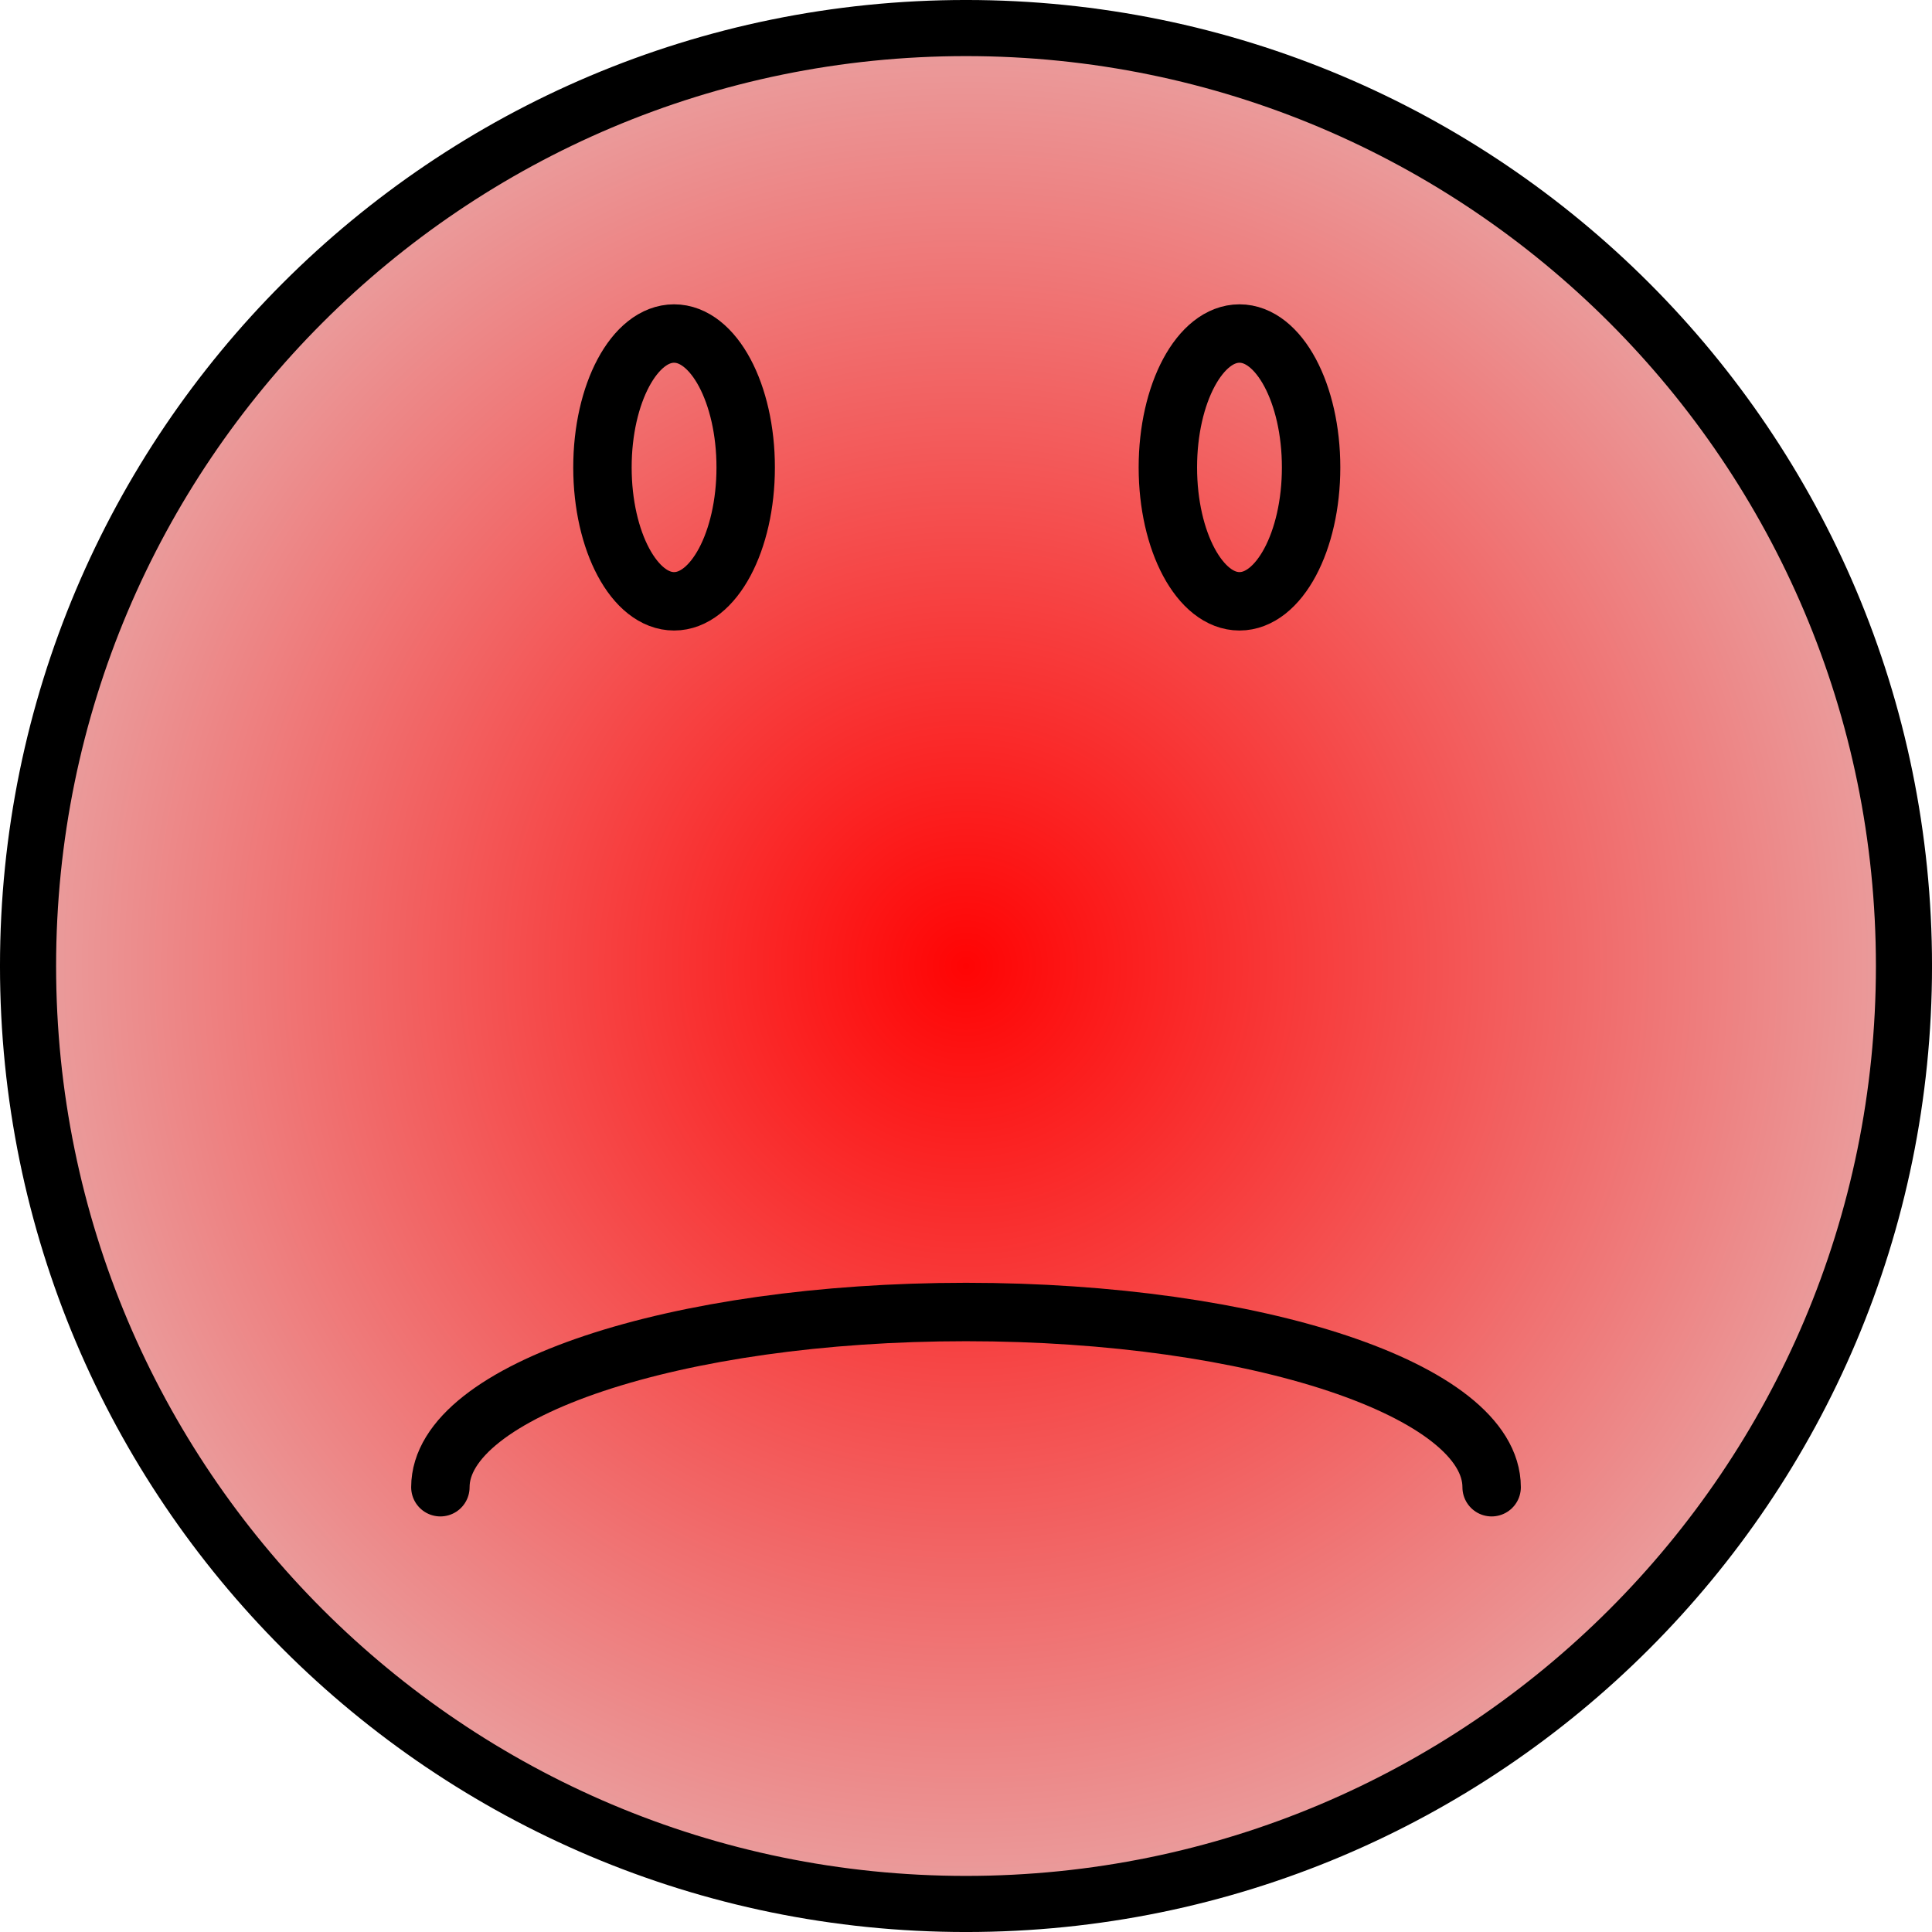
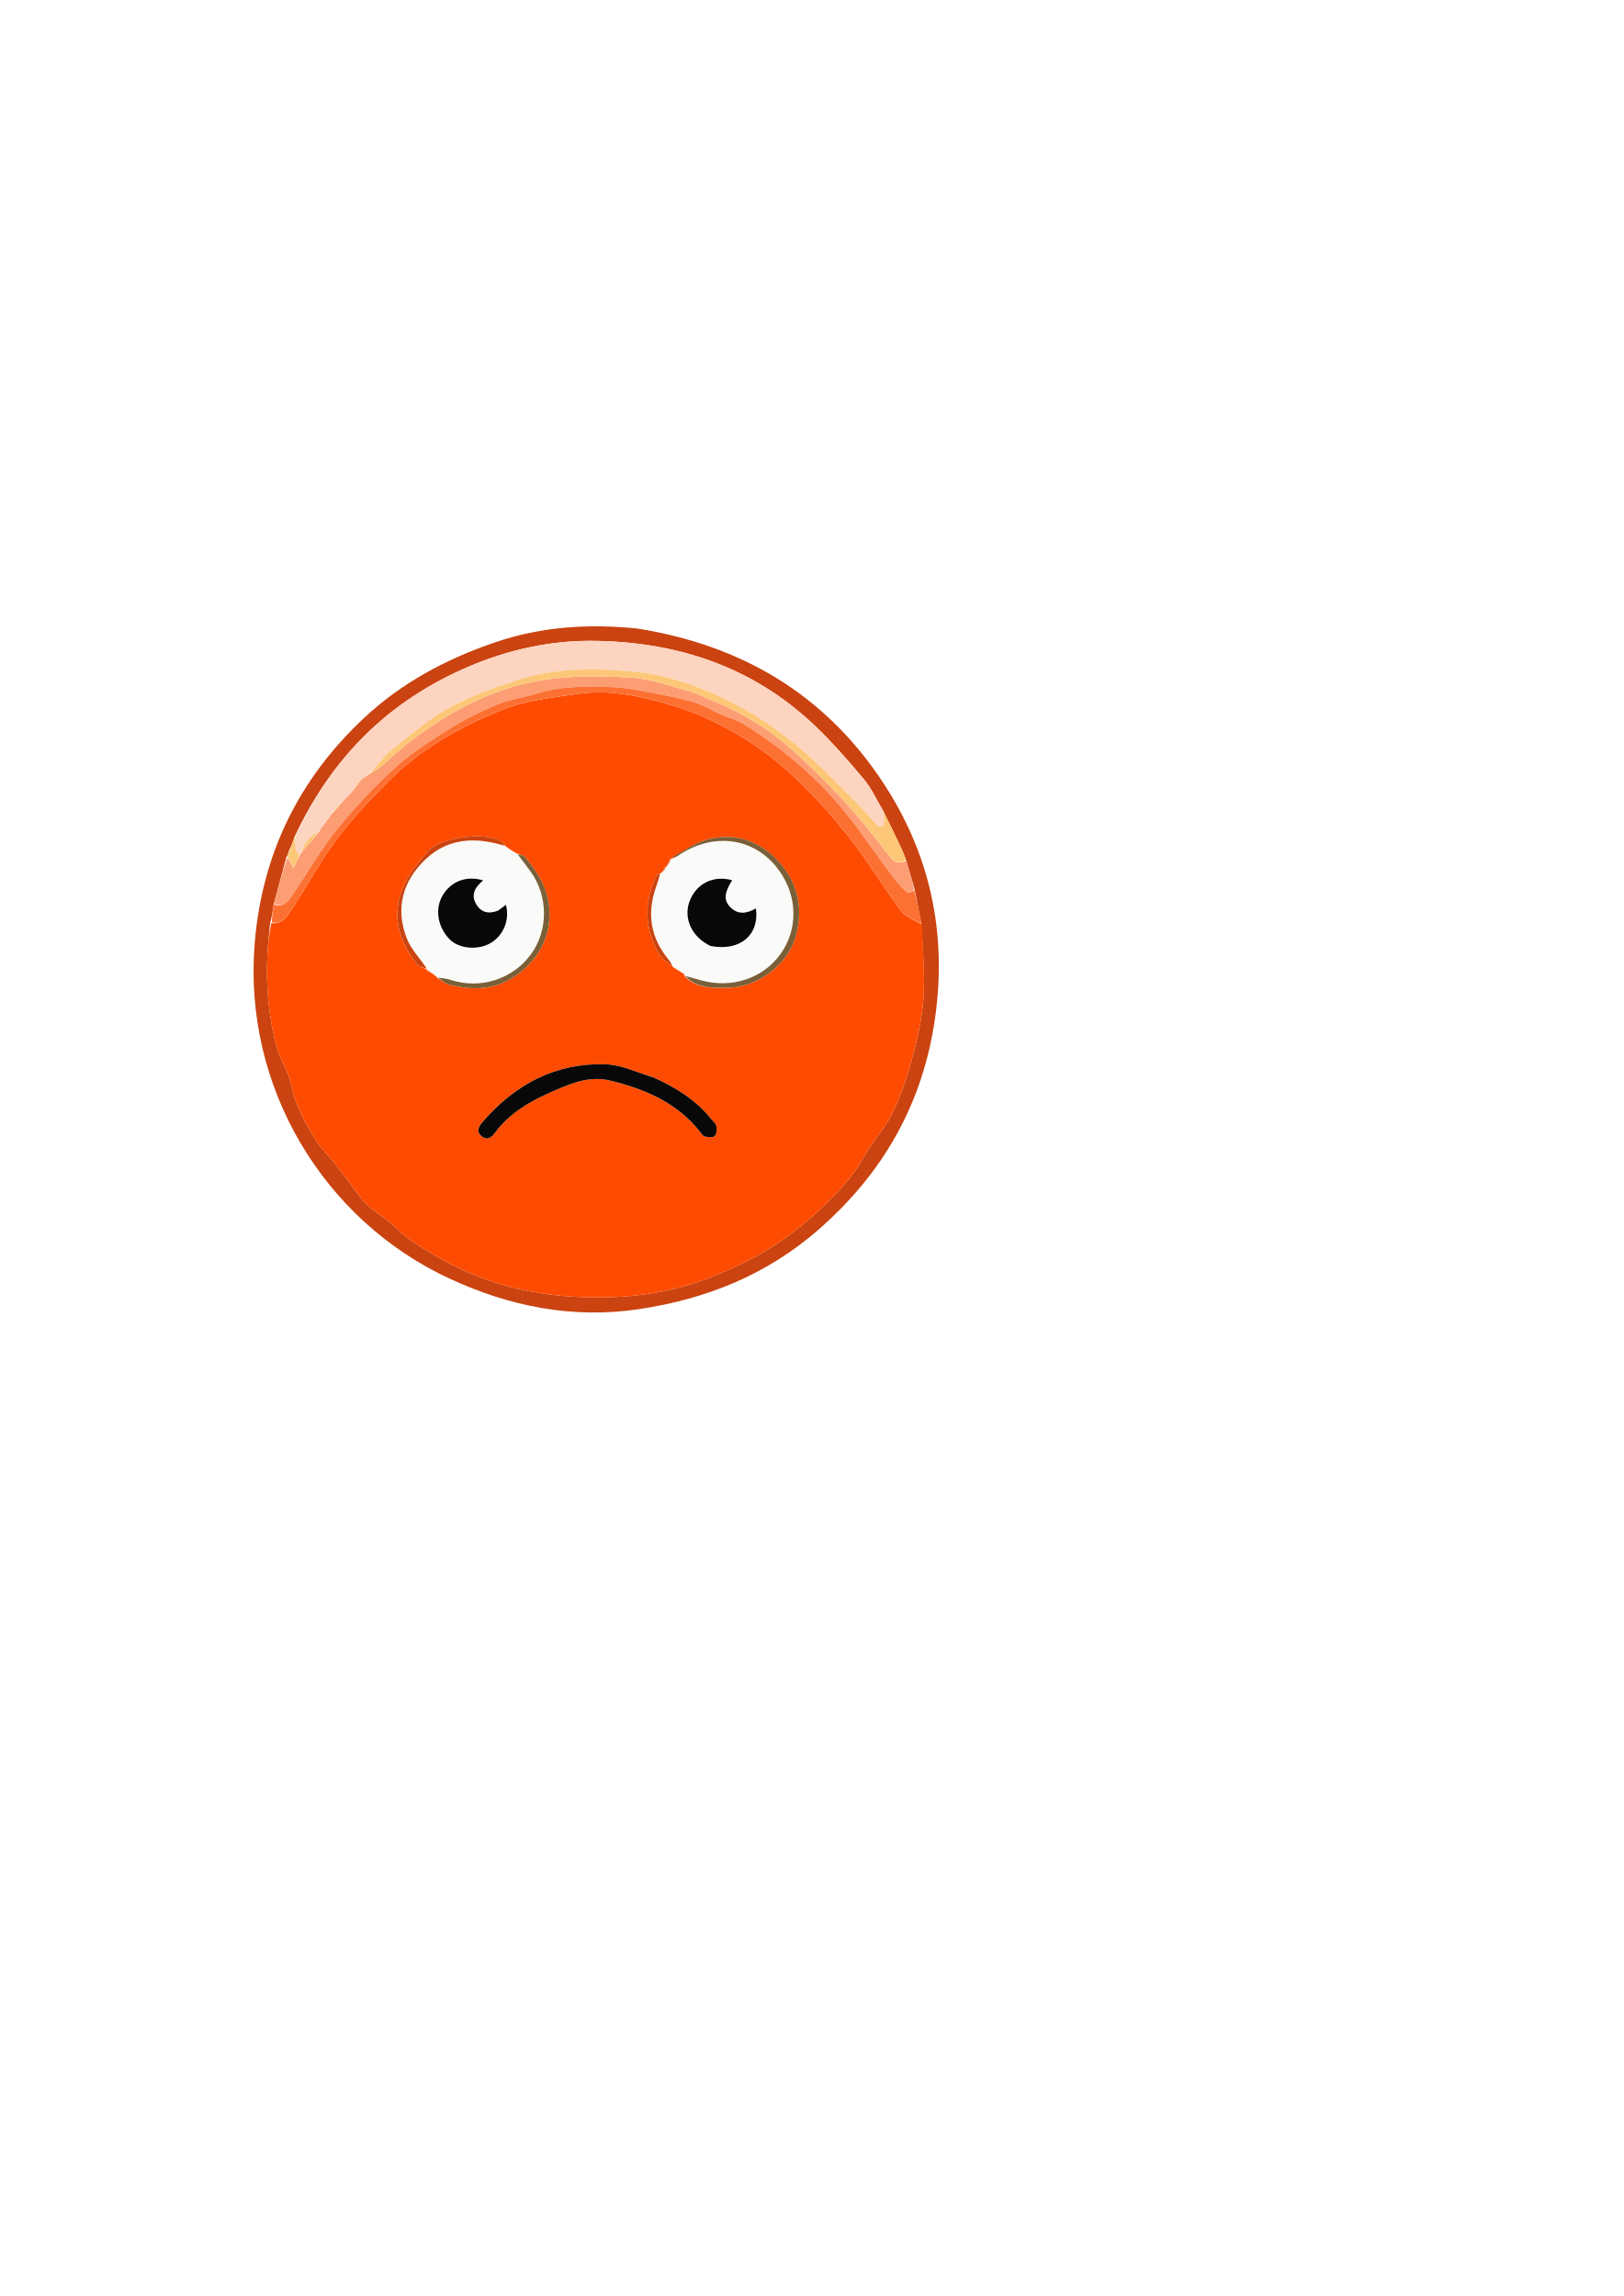
- <svg xmlns="http://www.w3.org/2000/svg" xmlns:xlink="http://www.w3.org/1999/xlink" width="250" height="250" viewBox="0 0 66.146 66.146" version="1.1" id="svg5">
-   <defs id="defs2">
-     <linearGradient id="linearGradient6454">
-       <stop style="stop-color:#ff0404;stop-opacity:1;" offset="0" id="stop6450" />
-       <stop style="stop-color:#e9a3a3;stop-opacity:1;" offset="1" id="stop6452" />
-     </linearGradient>
-     <linearGradient id="linearGradient6446">
-       <stop style="stop-color:#04ff4a;stop-opacity:1;" offset="0" id="stop6442" />
-       <stop style="stop-color:#a3e9b7;stop-opacity:1;" offset="1" id="stop6444" />
-     </linearGradient>
-     <linearGradient id="linearGradient4628-3">
-       <stop style="stop-color:#ffd304;stop-opacity:1;" offset="0" id="stop6435" />
-       <stop style="stop-color:#e9e3a3;stop-opacity:1;" offset="1" id="stop6437" />
-     </linearGradient>
-     <linearGradient id="linearGradient4628-2">
-       <stop style="stop-color:#ffd304;stop-opacity:1;" offset="0" id="stop6430" />
-       <stop style="stop-color:#e9e3a3;stop-opacity:1;" offset="1" id="stop6432" />
-     </linearGradient>
-     <linearGradient id="linearGradient4628-1">
-       <stop style="stop-color:#eb7400;stop-opacity:1;" offset="0" id="stop6425" />
-       <stop style="stop-color:#e9cea3;stop-opacity:1;" offset="1" id="stop6427" />
-     </linearGradient>
-     <linearGradient id="4628-0">
-       <stop style="stop-color:#00ff00;stop-opacity:1;" offset="0" id="stop6418" />
-       <stop style="stop-color:#6dd244;stop-opacity:1;" offset="1" id="stop6420" />
-     </linearGradient>
-     <linearGradient id="linearGradient4628-4">
-       <stop style="stop-color:#ffd304;stop-opacity:1;" offset="0" id="stop4624" />
-       <stop style="stop-color:#e9e3a3;stop-opacity:1;" offset="1" id="stop4626" />
-     </linearGradient>
-     <radialGradient xlink:href="#linearGradient6446" id="radialGradient4630" cx="105.141" cy="103.769" fx="105.141" fy="103.769" r="33.073" gradientUnits="userSpaceOnUse" />
-     <radialGradient xlink:href="#4628-0" id="radialGradient6423" gradientUnits="userSpaceOnUse" cx="105.141" cy="103.769" fx="105.141" fy="103.769" r="33.073" />
-     <radialGradient xlink:href="#linearGradient4628-2" id="radialGradient6440" gradientUnits="userSpaceOnUse" cx="105.141" cy="103.769" fx="105.141" fy="103.769" r="33.073" />
-     <radialGradient xlink:href="#linearGradient6454" id="radialGradient6448" gradientUnits="userSpaceOnUse" cx="105.141" cy="103.769" fx="105.141" fy="103.769" r="33.073" />
-     <radialGradient xlink:href="#linearGradient4628-1" id="radialGradient6456" gradientUnits="userSpaceOnUse" cx="105.141" cy="103.769" fx="105.141" fy="103.769" r="33.073" />
-   </defs>
-   <g id="layer1" transform="translate(-72.06779,-70.69589)" style="display:inline">
-     <circle style="fill:url(#radialGradient6448);fill-opacity:1;stroke:#000000;stroke-width:1.921;stroke-linecap:round;stroke-opacity:1" id="path234" cx="105.141" cy="103.769" r="32.113" />
-     <ellipse style="fill:none;fill-opacity:0.996;stroke:#000000;stroke-width:2;stroke-linecap:round;stroke-opacity:1" id="path6214" cx="95.146" cy="86.699" rx="2.452" ry="4.584" />
-     <ellipse style="fill:none;fill-opacity:0.996;stroke:#000000;stroke-width:2;stroke-linecap:round;stroke-opacity:1" id="path6214-3" cx="114.504" cy="86.699" rx="2.452" ry="4.584" />
-     <path style="fill:none;fill-opacity:0.996;stroke:#000000;stroke-width:2;stroke-linecap:round;stroke-opacity:1" id="path6253" d="m 87.145,121.614 a 17.996,5.999 0 0 1 17.996,-5.999 17.996,5.999 0 0 1 17.996,5.999" />
+ <svg xmlns="http://www.w3.org/2000/svg" width="210mm" height="297mm" viewBox="0 0 210 297" version="1.1" id="svg1604">
+   <defs id="defs1598" />
+   <g id="layer1">
+     <path style="opacity:1;fill:#ca4310;stroke:none;stroke-width:0.265" d="m 82.405,81.302 c 13.456,2.127 24.213,8.479 31.715,19.791 6.123,9.233 8.378,19.448 6.83,30.49 -1.562,11.14 -6.719,20.21 -15.183,27.56 -6.668,5.79 -14.432,8.893 -23.06,10.194 -8.614,1.299 -16.762,-0.333 -24.543,-3.932 -16.352,-7.564 -26.734,-24.827 -25.227,-43.349 0.942,-11.575 5.701,-21.3 14.195,-29.226 4.858,-4.534 10.546,-7.556 16.79,-9.703 5.997,-2.062 12.119,-2.476 18.483,-1.825 m -45.181,29.183 c -0.031,0.106 -0.062,0.213 -0.21,0.472 -0.529,1.974 -1.058,3.948 -1.645,6.142 -0.103,0.738 -0.206,1.476 -0.446,2.384 -0.118,1.395 -0.284,2.788 -0.345,4.186 -0.176,4.005 0.162,7.975 1.236,11.839 0.457,1.644 1.497,3.144 1.836,4.799 0.558,2.729 1.856,5.063 3.306,7.337 0.703,1.103 1.698,2.015 2.51,3.053 1.117,1.43 2.152,2.925 3.285,4.341 1.296,1.62 3.225,2.507 4.68,3.995 1.255,1.284 2.912,2.205 4.471,3.157 5.45,3.327 11.436,5.083 17.762,5.509 5.971,0.403 11.88,-0.092 17.565,-2.217 3.475,-1.299 6.782,-2.879 9.852,-5.001 3.235,-2.237 6.074,-4.885 8.62,-7.839 1.108,-1.286 1.874,-2.865 2.821,-4.294 0.969,-1.461 2.167,-2.807 2.907,-4.372 0.996,-2.104 1.809,-4.326 2.409,-6.576 0.718,-2.692 1.403,-5.446 1.597,-8.209 0.224,-3.183 -0.104,-6.406 -0.282,-9.807 -0.294,-1.443 -0.588,-2.885 -0.916,-4.539 -0.343,-1.165 -0.686,-2.33 -1.081,-3.688 -0.175,-0.436 -0.33,-0.88 -0.529,-1.305 -0.766,-1.641 -1.546,-3.276 -2.442,-5.053 -0.815,-1.353 -1.475,-2.835 -2.478,-4.031 -2.025,-2.415 -4.11,-4.807 -6.395,-6.973 C 97.414,86.309 87.784,83.085 77.077,82.897 c -5.686,-0.1 -11.194,1.09 -16.437,3.321 -10.332,4.396 -17.771,11.765 -22.567,22.078 -0.192,0.574 -0.385,1.147 -0.708,1.775 -0.029,0.086 -0.057,0.171 -0.14,0.414 z" id="path819" />
+     <path style="opacity:1;fill:#fd4c02;stroke:none;stroke-width:0.265" d="m 119.241,119.58 c 0.088,3.205 0.417,6.428 0.193,9.611 -0.194,2.763 -0.88,5.517 -1.597,8.209 -0.6,2.25 -1.413,4.472 -2.409,6.576 -0.741,1.565 -1.939,2.911 -2.907,4.372 -0.947,1.429 -1.713,3.007 -2.821,4.294 -2.546,2.955 -5.385,5.603 -8.62,7.839 -3.07,2.123 -6.377,3.702 -9.852,5.001 -5.684,2.125 -11.594,2.62 -17.565,2.217 -6.325,-0.426 -12.311,-2.183 -17.762,-5.509 -1.559,-0.951 -3.216,-1.873 -4.471,-3.157 -1.455,-1.488 -3.384,-2.376 -4.68,-3.995 -1.133,-1.416 -2.167,-2.912 -3.285,-4.341 -0.812,-1.039 -1.807,-1.951 -2.51,-3.053 -1.45,-2.274 -2.747,-4.608 -3.306,-7.337 -0.339,-1.655 -1.379,-3.155 -1.836,-4.799 -1.074,-3.864 -1.412,-7.834 -1.236,-11.839 0.061,-1.398 0.227,-2.79 0.509,-4.26 1.509,0.17 2.073,-0.922 2.61,-1.727 1.683,-2.526 3.123,-5.215 4.838,-7.717 2.273,-3.316 5.026,-6.221 7.879,-9.069 4.127,-4.121 9.11,-6.867 14.359,-9.01 3.142,-1.283 6.698,-1.659 10.109,-2.149 4.05,-0.583 8.06,0.345 11.884,1.456 3.259,0.947 6.45,2.459 9.351,4.24 5.374,3.299 9.706,7.866 13.614,12.763 2.449,3.069 4.455,6.489 6.812,9.638 0.602,0.805 1.782,1.177 2.696,1.748 m -33.244,-7.385 c -0.108,0.185 -0.215,0.37 -0.386,0.71 -0.051,0.024 -0.101,0.048 -0.327,0.075 -0.081,0.03 -0.207,0.037 -0.237,0.095 -1.79,3.408 -1.746,6.833 0.089,10.182 0.407,0.743 1.233,1.256 2.041,1.914 0.404,0.251 0.807,0.502 1.226,0.761 0,0 0.01,-0.014 0.099,0.099 0.018,0.044 0.036,0.088 0.096,0.312 1.628,1.573 3.674,1.453 5.702,1.408 3.762,-0.082 7.564,-2.992 8.598,-6.58 1.174,-4.075 0.064,-7.651 -2.905,-10.435 -2.413,-2.263 -5.554,-3.033 -8.812,-2.04 -1.484,0.452 -2.808,1.43 -4.23,2.255 0,0 -0.019,0.087 -0.013,0.137 0,0 -0.05,-0.005 -0.241,0.026 -0.174,0.358 -0.348,0.716 -0.534,1.066 0,0 0.014,-0.003 -0.167,0.015 m -30.768,13.371 c 0.183,0.116 0.367,0.232 0.745,0.369 0.203,0.155 0.405,0.31 0.649,0.611 0.53,0.294 1.028,0.724 1.596,0.86 2.885,0.689 5.648,0.681 8.292,-1.069 4.298,-2.845 5.697,-7.76 3.613,-12.186 -0.553,-1.174 -1.398,-2.22 -2.184,-3.269 -0.196,-0.261 -0.682,-0.304 -1.217,-0.53 -0.484,-0.284 -0.969,-0.567 -1.487,-1.039 -0.096,-0.142 -0.16,-0.335 -0.293,-0.418 -2.368,-1.475 -8.13,-0.414 -9.474,1.105 -1.224,1.384 -2.473,2.863 -3.228,4.521 -1.672,3.669 -0.746,7.107 1.663,10.186 0.279,0.356 0.873,0.464 1.306,0.693 0,0 0.004,-0.015 0.018,0.165 m 29.118,13.722 c -2.023,-0.566 -4.034,-1.562 -6.07,-1.618 -6.481,-0.179 -11.712,2.628 -15.892,7.503 -0.515,0.6 -0.807,1.232 -0.075,1.827 0.691,0.562 1.249,0.143 1.674,-0.433 1.787,-2.418 4.232,-3.938 6.924,-5.135 2.549,-1.134 5.142,-2.347 7.994,-1.657 4.516,1.092 8.704,2.875 11.689,6.698 0.162,0.207 0.344,0.506 0.555,0.543 0.427,0.075 1.034,0.167 1.281,-0.059 0.261,-0.239 0.305,-0.864 0.225,-1.278 -0.067,-0.347 -0.446,-0.637 -0.694,-0.945 -1.987,-2.468 -4.587,-4.081 -7.611,-5.446 z" id="path1063" />
+     <path style="opacity:1;fill:#fdd4c0;stroke:none;stroke-width:0.265" d="m 38.226,108.193 c 4.642,-10.211 12.082,-17.58 22.413,-21.975 5.244,-2.231 10.751,-3.421 16.437,-3.321 10.707,0.188 20.337,3.412 28.235,10.898 2.284,2.165 4.369,4.558 6.395,6.973 1.003,1.195 1.663,2.678 2.505,4.191 0.075,0.523 0.167,0.888 0.157,1.249 -0.008,0.269 -0.148,0.533 -0.23,0.8 -0.228,-0.078 -0.524,-0.09 -0.672,-0.244 -0.737,-0.767 -1.408,-1.597 -2.151,-2.357 -1.668,-1.707 -3.347,-3.403 -5.052,-5.072 -3.521,-3.448 -7.422,-6.343 -11.845,-8.584 -3.902,-1.978 -8.038,-3.405 -12.283,-3.841 -5.035,-0.517 -10.22,-0.564 -15.155,1.047 -3.009,0.982 -6.045,2.056 -8.81,3.563 -2.583,1.407 -4.877,3.376 -7.196,5.225 -1.172,0.934 -2.119,2.151 -3.212,3.317 -0.368,0.307 -0.692,0.537 -1.099,0.793 -0.463,0.524 -0.844,1.021 -1.269,1.595 -0.467,0.562 -0.89,1.046 -1.403,1.535 -0.372,0.348 -0.654,0.692 -0.988,1.104 -0.202,0.295 -0.353,0.521 -0.587,0.752 -0.194,0.17 -0.305,0.335 -0.436,0.588 -0.282,0.478 -0.544,0.867 -0.9,1.261 -1.263,0.507 -1.761,1.563 -2.268,2.691 -0.012,0.118 -0.015,0.166 -0.116,0.205 -0.236,-0.303 -0.456,-0.588 -0.492,-0.895 -0.057,-0.491 0.008,-0.997 0.021,-1.497 z" id="path1065" />
+     <path style="opacity:1;fill:#fc9d73;stroke:none;stroke-width:0.265" d="m 41.175,107.685 c 0.262,-0.389 0.524,-0.779 0.887,-1.264 0.214,-0.259 0.326,-0.423 0.438,-0.586 0.151,-0.226 0.302,-0.452 0.593,-0.753 0.423,-0.417 0.705,-0.76 0.988,-1.103 0.423,-0.484 0.847,-0.969 1.404,-1.537 0.509,-0.594 0.885,-1.105 1.26,-1.617 0.324,-0.23 0.649,-0.459 1.11,-0.769 0.576,-0.358 1.054,-0.59 1.448,-0.921 1.342,-1.127 2.59,-2.376 3.991,-3.421 4.561,-3.398 9.424,-6.15 15.084,-7.393 4.402,-0.967 8.838,-0.934 13.246,-0.666 2.605,0.159 5.167,1.137 7.73,1.817 0.827,0.219 1.588,0.677 2.392,0.996 3.481,1.379 6.742,3.199 9.592,5.59 2.679,2.247 5.177,4.735 7.572,7.288 2.093,2.231 4,4.648 5.848,7.09 0.711,0.939 1.309,1.465 2.45,0.912 0.343,1.165 0.686,2.33 1.004,3.696 -0.316,0.287 -0.762,0.538 -0.875,0.433 -0.643,-0.599 -1.263,-1.241 -1.787,-1.945 -1.588,-2.135 -3.116,-4.316 -4.691,-6.462 -4.054,-5.522 -9.071,-9.995 -14.914,-13.543 -0.758,-0.46 -1.674,-0.652 -2.498,-1.013 -1.31,-0.574 -2.555,-1.356 -3.915,-1.741 -2.143,-0.607 -4.352,-0.992 -6.545,-1.406 -1.243,-0.234 -2.507,-0.443 -3.767,-0.48 -3.245,-0.095 -6.495,-0.179 -9.665,0.796 -1.756,0.54 -3.62,0.79 -5.305,1.484 -2.158,0.889 -4.272,1.957 -6.246,3.2 -2.463,1.55 -4.95,3.153 -7.087,5.104 -2.685,2.452 -5.189,5.149 -7.466,7.986 -2.047,2.549 -3.664,5.441 -5.507,8.157 -0.582,0.857 -1.177,1.846 -2.517,1.265 0.529,-1.974 1.058,-3.948 1.731,-5.942 0.291,0.308 0.44,0.635 0.782,1.391 0.394,-0.8 0.625,-1.267 0.856,-1.735 0.003,-0.047 0.006,-0.095 0.107,-0.219 0.823,-0.947 1.548,-1.818 2.272,-2.689 z" id="path1067" />
+     <path style="opacity:1;fill:#fc7032;stroke:none;stroke-width:0.265" d="m 35.398,116.989 c 1.369,0.472 1.964,-0.518 2.546,-1.375 1.844,-2.716 3.461,-5.608 5.507,-8.157 2.277,-2.836 4.781,-5.534 7.466,-7.986 2.137,-1.952 4.625,-3.554 7.087,-5.104 1.974,-1.243 4.088,-2.31 6.246,-3.2 1.686,-0.695 3.549,-0.944 5.305,-1.484 3.17,-0.975 6.419,-0.892 9.665,-0.796 1.26,0.037 2.524,0.246 3.767,0.48 2.193,0.414 4.402,0.798 6.545,1.406 1.36,0.386 2.605,1.168 3.915,1.741 0.824,0.361 1.74,0.552 2.498,1.013 5.842,3.548 10.859,8.021 14.914,13.543 1.575,2.145 3.103,4.326 4.691,6.462 0.524,0.705 1.144,1.347 1.787,1.945 0.113,0.106 0.559,-0.146 0.892,-0.327 0.335,1.348 0.629,2.79 0.967,4.331 -0.87,-0.473 -2.05,-0.845 -2.652,-1.65 -2.357,-3.149 -4.363,-6.569 -6.812,-9.638 -3.908,-4.897 -8.24,-9.464 -13.614,-12.763 -2.902,-1.781 -6.092,-3.293 -9.351,-4.24 -3.824,-1.111 -7.835,-2.039 -11.884,-1.456 -3.412,0.491 -6.967,0.866 -10.109,2.149 -5.25,2.144 -10.232,4.889 -14.359,9.01 -2.852,2.848 -5.606,5.754 -7.879,9.069 -1.715,2.502 -3.155,5.192 -4.838,7.717 -0.536,0.805 -1.101,1.897 -2.542,1.642 0.007,-0.749 0.111,-1.487 0.243,-2.334 z" id="path1069" />
+     <path style="opacity:1;fill:#fcc777;stroke:none;stroke-width:0.265" d="m 117.182,111.252 c -1.115,0.649 -1.713,0.124 -2.424,-0.816 -1.848,-2.442 -3.756,-4.859 -5.848,-7.09 -2.395,-2.553 -4.893,-5.041 -7.572,-7.288 -2.85,-2.391 -6.111,-4.211 -9.592,-5.59 -0.803,-0.318 -1.565,-0.777 -2.392,-0.996 -2.563,-0.679 -5.125,-1.658 -7.73,-1.817 -4.408,-0.268 -8.844,-0.301 -13.246,0.666 -5.66,1.243 -10.522,3.995 -15.084,7.393 -1.402,1.044 -2.649,2.294 -3.991,3.421 -0.395,0.331 -0.872,0.563 -1.405,0.844 0.956,-1.086 1.903,-2.302 3.075,-3.236 2.319,-1.849 4.613,-3.818 7.196,-5.225 2.765,-1.507 5.801,-2.58 8.81,-3.563 4.935,-1.611 10.12,-1.564 15.155,-1.047 4.245,0.436 8.381,1.864 12.283,3.841 4.423,2.242 8.324,5.137 11.845,8.584 1.705,1.67 3.384,3.366 5.052,5.072 0.743,0.76 1.414,1.59 2.151,2.357 0.148,0.154 0.444,0.167 0.672,0.244 0.081,-0.267 0.222,-0.531 0.23,-0.8 0.01,-0.361 -0.082,-0.726 -0.096,-1.179 0.809,1.547 1.589,3.181 2.355,4.822 0.198,0.425 0.354,0.87 0.555,1.401 z" id="path1071" />
+     <path style="opacity:1;fill:#fcc777;stroke:none;stroke-width:0.265" d="m 38.697,110.585 c -0.132,0.476 -0.363,0.943 -0.757,1.743 -0.343,-0.756 -0.491,-1.083 -0.724,-1.467 -0.054,-0.163 -0.023,-0.27 0.088,-0.494 0.14,-0.184 0.178,-0.262 0.192,-0.351 0.192,-0.574 0.385,-1.147 0.654,-1.772 0.064,0.449 -0.001,0.954 0.056,1.446 0.036,0.307 0.256,0.592 0.492,0.895 z" id="path1073" />
+     <path style="opacity:1;fill:#fc9d73;stroke:none;stroke-width:0.265" d="m 37.43,110.044 c 0.051,0.062 0.014,0.14 -0.099,0.245 -0.023,-0.046 0.005,-0.132 0.099,-0.245 z" id="path1075" />
+     <path style="opacity:1;fill:#fafaf8;stroke:none;stroke-width:0.265" d="m 56.581,126.399 c -0.203,-0.155 -0.405,-0.31 -0.734,-0.551 -0.295,-0.212 -0.464,-0.338 -0.633,-0.464 -10e-6,0 -0.004,0.015 -0.016,-0.075 -0.878,-1.34 -2.008,-2.484 -2.559,-3.86 -1.575,-3.936 -0.549,-7.517 2.436,-10.329 2.923,-2.755 6.51,-2.866 10.195,-1.62 0.484,0.284 0.969,0.567 1.586,0.957 0.684,0.835 1.249,1.554 1.782,2.297 2.292,3.193 2.29,7.636 0.006,10.726 -2.37,3.206 -6.54,4.517 -10.342,3.279 -0.554,-0.18 -1.146,-0.243 -1.72,-0.36 m 7.734,-8.567 c -1.146,0.451 -2.113,0.176 -2.727,-0.872 -0.742,-1.266 -0.106,-2.246 0.899,-3.08 -2.163,-0.649 -4.153,0.104 -5.241,1.949 -1.03,1.748 -0.656,4.075 0.913,5.678 1.194,1.22 3.633,1.444 5.283,0.484 1.691,-0.983 2.518,-3.06 1.985,-4.952 -0.304,0.234 -0.614,0.472 -1.112,0.791 z" id="path1251" />
+     <path style="opacity:1;fill:#fafaf8;stroke:none;stroke-width:0.265" d="m 85.459,112.977 c 0.051,-0.024 0.101,-0.048 0.259,-0.182 0.225,-0.279 0.342,-0.449 0.46,-0.618 0,0 -0.014,0.003 0.042,-0.058 0.26,-0.386 0.465,-0.711 0.67,-1.036 0,0 0.05,0.005 0.125,-0.036 0.221,-0.095 0.366,-0.149 0.596,-0.235 4.357,-3.156 9.631,-2.594 12.792,1.322 2.572,3.186 2.934,7.36 0.927,10.69 -1.992,3.305 -5.89,4.967 -9.9,4.167 -0.974,-0.194 -1.916,-0.548 -2.872,-0.829 -0.018,-0.044 -0.036,-0.088 -0.09,-0.211 -0.035,-0.079 -0.09,-0.09 -0.09,-0.09 0,0 0.01,0.063 0.01,0.063 -0.404,-0.251 -0.807,-0.502 -1.307,-0.87 -0.253,-0.367 -0.383,-0.641 -0.571,-0.867 -2.342,-2.811 -2.877,-5.942 -1.684,-9.385 0.211,-0.609 0.421,-1.217 0.632,-1.826 m 6.538,9.429 c 3.691,0.699 6.251,-1.451 5.771,-4.905 -1.167,0.673 -2.329,0.886 -3.356,-0.197 -0.833,-0.879 -0.733,-1.82 0.28,-3.443 -2.424,-0.674 -4.639,0.422 -5.507,2.726 -0.828,2.197 0.29,4.644 2.812,5.819 z" id="path1253" />
+     <path style="opacity:1;fill:#080808;stroke:none;stroke-width:0.265" d="m 84.432,139.339 c 2.939,1.313 5.539,2.926 7.526,5.394 0.248,0.309 0.627,0.598 0.694,0.945 0.08,0.414 0.036,1.039 -0.225,1.278 -0.247,0.227 -0.854,0.134 -1.281,0.059 -0.211,-0.037 -0.393,-0.336 -0.555,-0.543 -2.985,-3.823 -7.173,-5.606 -11.689,-6.698 -2.852,-0.69 -5.446,0.524 -7.994,1.657 -2.691,1.197 -5.136,2.716 -6.923,5.135 -0.425,0.575 -0.983,0.994 -1.674,0.433 -0.732,-0.595 -0.44,-1.227 0.075,-1.827 4.179,-4.875 9.411,-7.682 15.892,-7.503 2.037,0.056 4.048,1.052 6.156,1.67 z" id="path1255" />
+     <path style="opacity:1;fill:#7a6038;stroke:none;stroke-width:0.265" d="m 88.578,126.252 c 0.936,0.19 1.878,0.544 2.852,0.738 4.009,0.8 7.907,-0.861 9.9,-4.167 2.007,-3.329 1.645,-7.504 -0.927,-10.69 -3.161,-3.916 -8.435,-4.478 -12.884,-1.318 -0.297,0.04 -0.419,0.045 -0.54,0.049 1.396,-0.739 2.72,-1.717 4.204,-2.169 3.258,-0.993 6.399,-0.224 8.812,2.04 2.968,2.784 4.079,6.359 2.905,10.435 -1.034,3.588 -4.836,6.498 -8.598,6.58 -2.028,0.044 -4.074,0.165 -5.723,-1.498 z" id="path1257" />
+     <path style="opacity:1;fill:#7a6038;stroke:none;stroke-width:0.265" d="m 56.602,126.472 c 0.554,0.044 1.146,0.106 1.699,0.287 3.802,1.239 7.972,-0.073 10.342,-3.279 2.284,-3.09 2.286,-7.533 -0.006,-10.726 -0.533,-0.742 -1.098,-1.461 -1.69,-2.255 0.311,0.079 0.797,0.122 0.993,0.383 0.786,1.049 1.631,2.094 2.184,3.269 2.084,4.425 0.685,9.341 -3.613,12.186 -2.644,1.75 -5.407,1.758 -8.292,1.069 -0.568,-0.136 -1.066,-0.566 -1.617,-0.933 z" id="path1259" />
+     <path style="opacity:1;fill:#ca4310;stroke:none;stroke-width:0.265" d="m 65.252,109.407 c -3.667,-1.152 -7.255,-1.041 -10.177,1.714 -2.984,2.813 -4.011,6.394 -2.436,10.329 0.551,1.376 1.681,2.52 2.566,3.857 -0.428,-0.136 -1.023,-0.244 -1.301,-0.6 -2.41,-3.079 -3.335,-6.517 -1.663,-10.186 0.755,-1.657 2.004,-3.137 3.228,-4.521 1.344,-1.519 7.105,-2.581 9.474,-1.105 0.133,0.083 0.197,0.276 0.31,0.512 z" id="path1261" />
+     <path style="opacity:1;fill:#ca4310;stroke:none;stroke-width:0.265" d="m 85.371,112.978 c -0.123,0.607 -0.334,1.216 -0.545,1.824 -1.193,3.443 -0.657,6.574 1.684,9.385 0.188,0.226 0.318,0.5 0.483,0.848 -0.625,-0.522 -1.451,-1.036 -1.858,-1.778 -1.836,-3.349 -1.879,-6.773 -0.089,-10.182 0.03,-0.057 0.156,-0.064 0.325,-0.097 z" id="path1263" />
+     <path style="opacity:1;fill:#ca4310;stroke:none;stroke-width:0.265" d="m 86.793,111.098 c -0.109,0.31 -0.314,0.635 -0.568,1.025 0.124,-0.293 0.299,-0.651 0.568,-1.025 z" id="path1265" />
+     <path style="opacity:1;fill:#ca4310;stroke:none;stroke-width:0.265" d="m 86.087,112.185 c -0.027,0.16 -0.145,0.33 -0.338,0.531 0.033,-0.153 0.14,-0.337 0.338,-0.531 z" id="path1267" />
+     <path style="opacity:1;fill:#ca4310;stroke:none;stroke-width:0.265" d="m 55.221,125.475 c 0.162,0.036 0.33,0.162 0.528,0.363 -0.154,-0.041 -0.338,-0.157 -0.528,-0.363 z" id="path1269" />
+     <path style="opacity:1;fill:#ca4310;stroke:none;stroke-width:0.265" d="m 86.964,110.908 c 0.135,-0.047 0.256,-0.052 0.47,-0.06 -0.054,0.051 -0.199,0.105 -0.423,0.175 -0.078,0.016 -0.059,-0.072 -0.047,-0.115 z" id="path1271" />
+     <path style="opacity:1;fill:#7a6038;stroke:none;stroke-width:0.265" d="m 88.396,125.928 c -0.008,-0.004 -0.018,-0.067 -0.018,-0.067 0,0 0.055,0.011 0.045,0.034 -0.01,0.023 -0.02,0.037 -0.027,0.033 z" id="path1273" />
+     <path style="opacity:1;fill:#fcc777;stroke:none;stroke-width:0.265" d="m 41.081,107.689 c -0.63,0.867 -1.355,1.738 -2.169,2.615 0.408,-1.051 0.907,-2.108 2.169,-2.615 z" id="path1275" />
+     <path style="opacity:1;fill:#fcc777;stroke:none;stroke-width:0.265" d="m 46.663,100.853 c -0.293,0.484 -0.668,0.995 -1.135,1.512 0.29,-0.491 0.671,-0.988 1.135,-1.512 z" id="path1277" />
+     <path style="opacity:1;fill:#fcc777;stroke:none;stroke-width:0.265" d="m 43.992,103.984 c -0.194,0.338 -0.476,0.681 -0.848,1.029 0.194,-0.337 0.476,-0.681 0.848,-1.029 z" id="path1279" />
+     <path style="opacity:1;fill:#fcc777;stroke:none;stroke-width:0.265" d="m 42.417,105.84 c -0.029,0.158 -0.141,0.322 -0.335,0.492 0.03,-0.158 0.141,-0.322 0.335,-0.492 z" id="path1281" />
+     <path style="opacity:1;fill:#080808;stroke:none;stroke-width:0.265" d="m 64.409,117.793 c 0.404,-0.279 0.714,-0.517 1.018,-0.751 0.533,1.892 -0.293,3.969 -1.985,4.952 -1.65,0.959 -4.089,0.736 -5.283,-0.484 -1.569,-1.604 -1.943,-3.93 -0.913,-5.678 1.088,-1.845 3.078,-2.599 5.241,-1.949 -1.005,0.834 -1.641,1.814 -0.899,3.08 0.614,1.048 1.581,1.323 2.821,0.832 z" id="path1461" />
+     <path style="opacity:1;fill:#080808;stroke:none;stroke-width:0.265" d="m 91.902,122.367 c -2.427,-1.136 -3.545,-3.583 -2.718,-5.78 0.868,-2.304 3.082,-3.4 5.507,-2.726 -1.013,1.624 -1.113,2.565 -0.28,3.443 1.027,1.083 2.189,0.87 3.356,0.197 0.48,3.454 -2.079,5.603 -5.865,4.866 z" id="path1463" />
  </g>
</svg>
